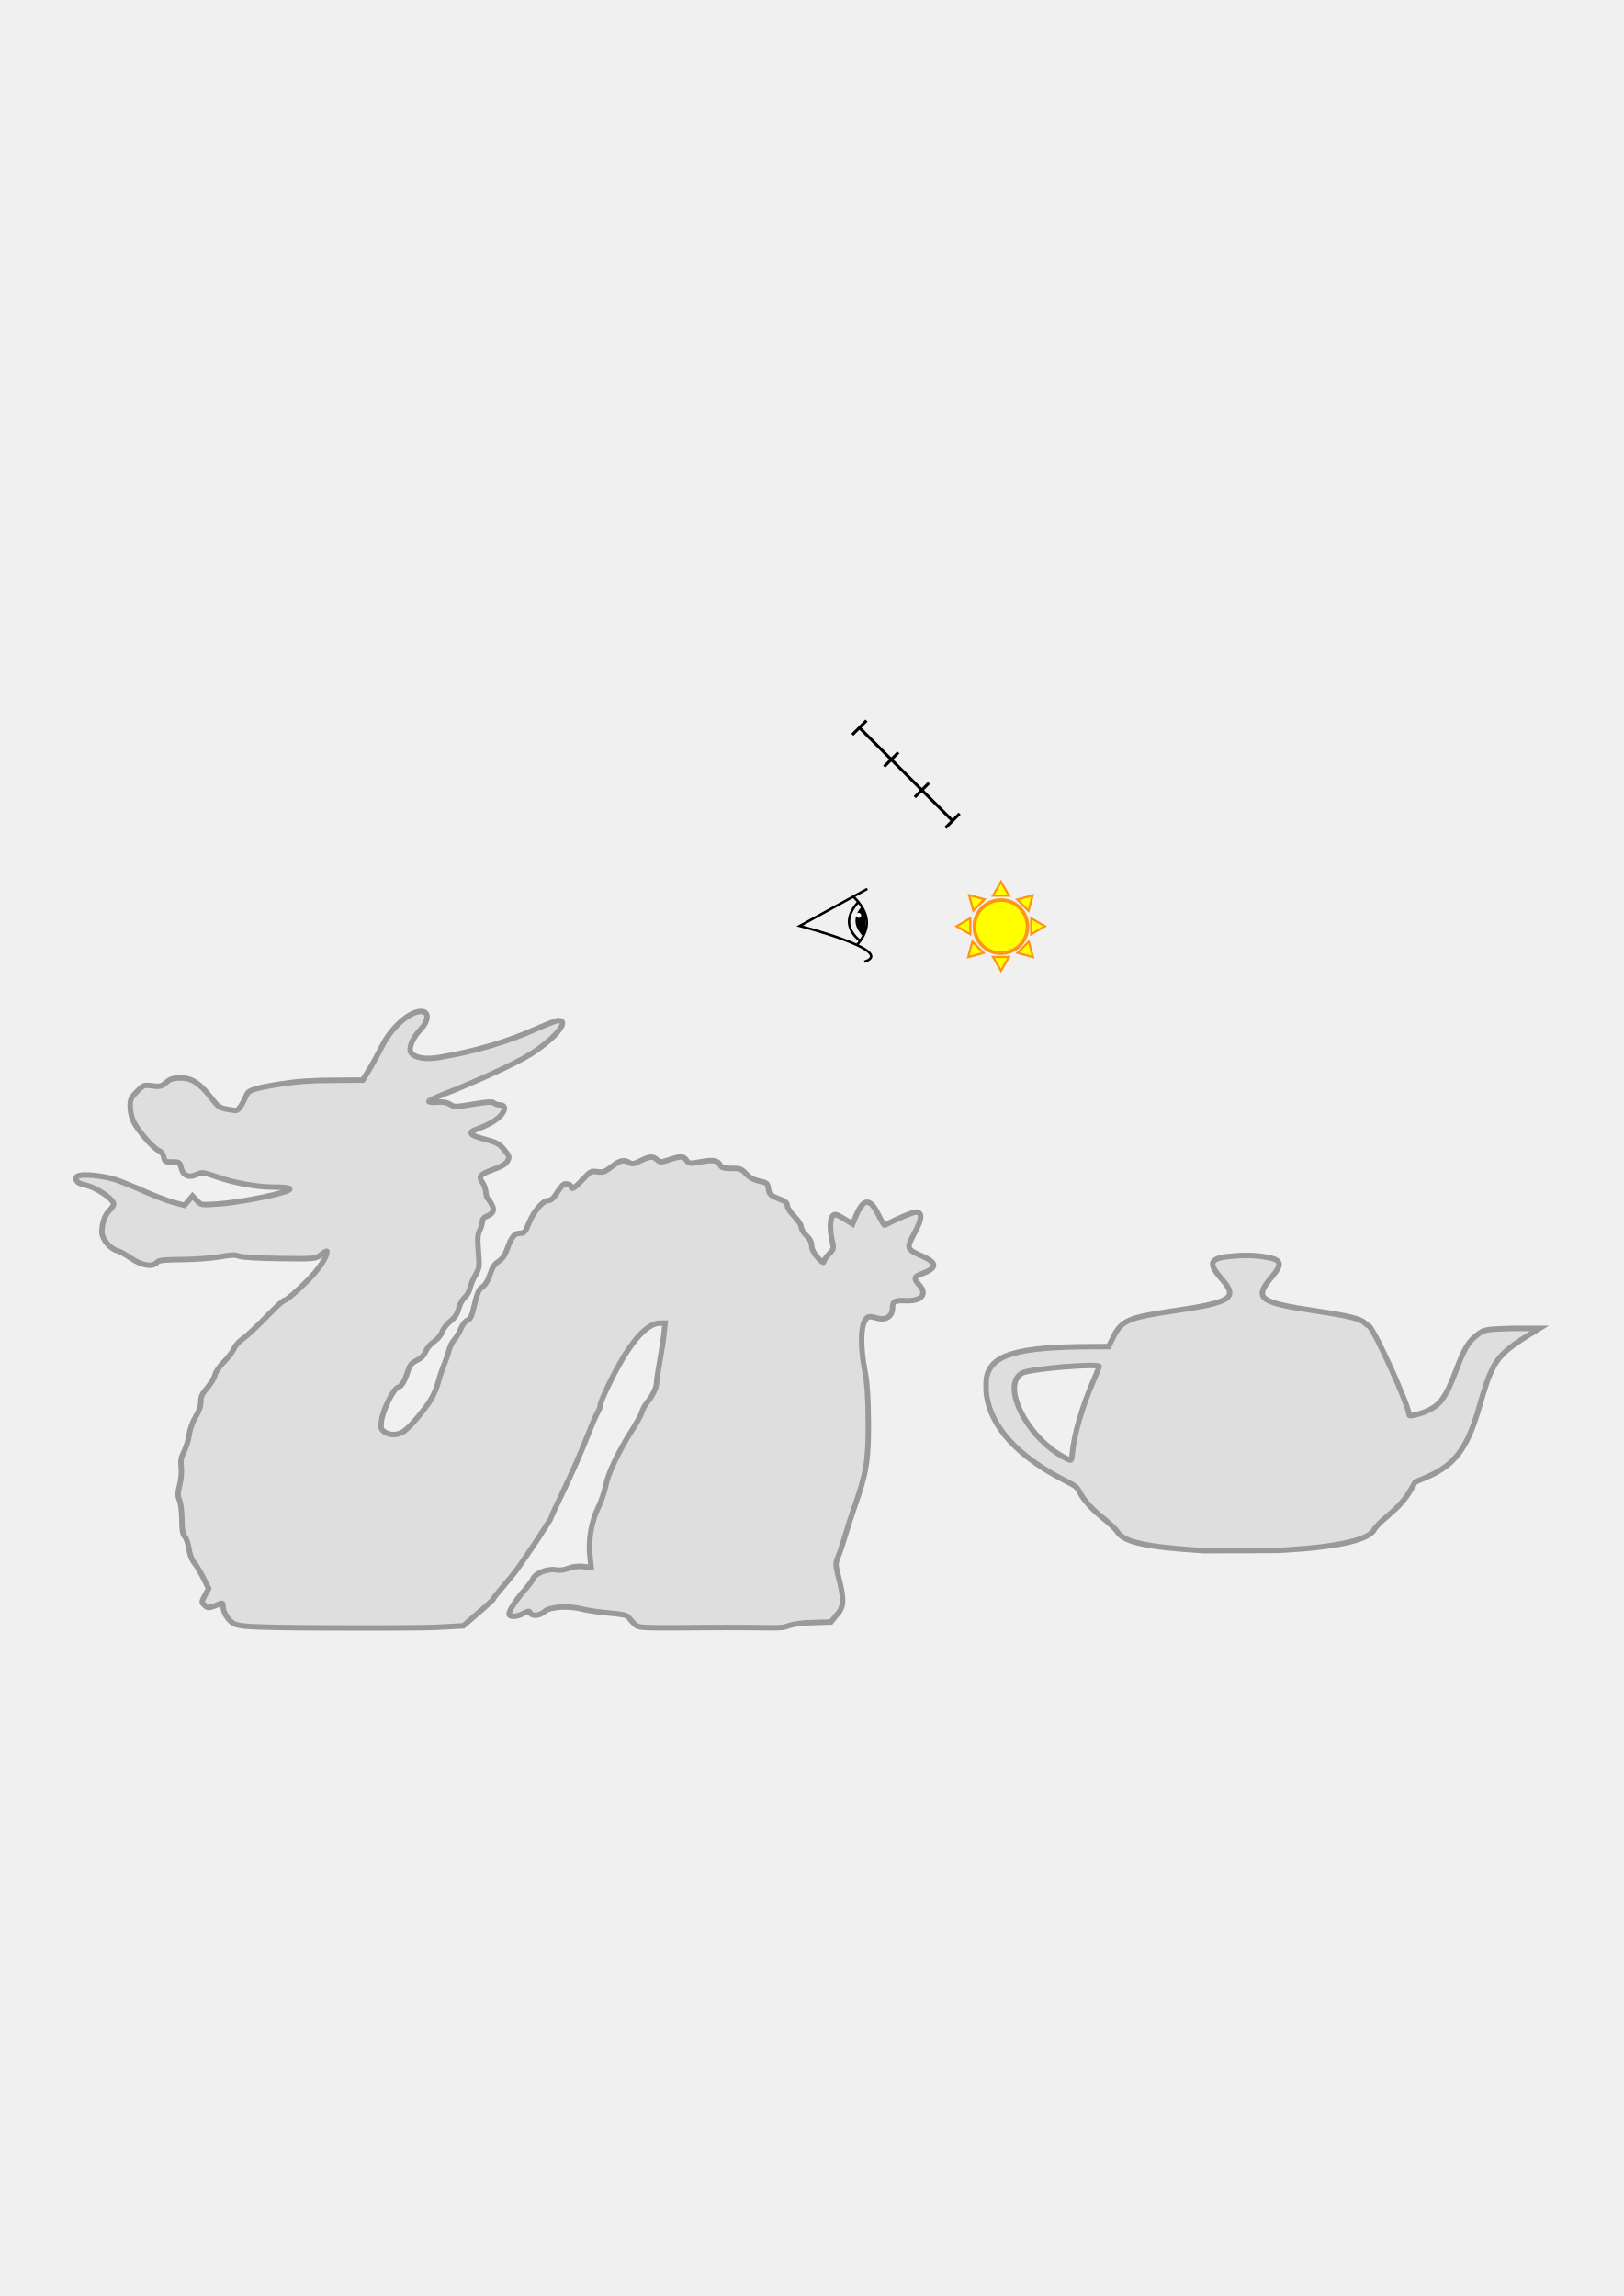
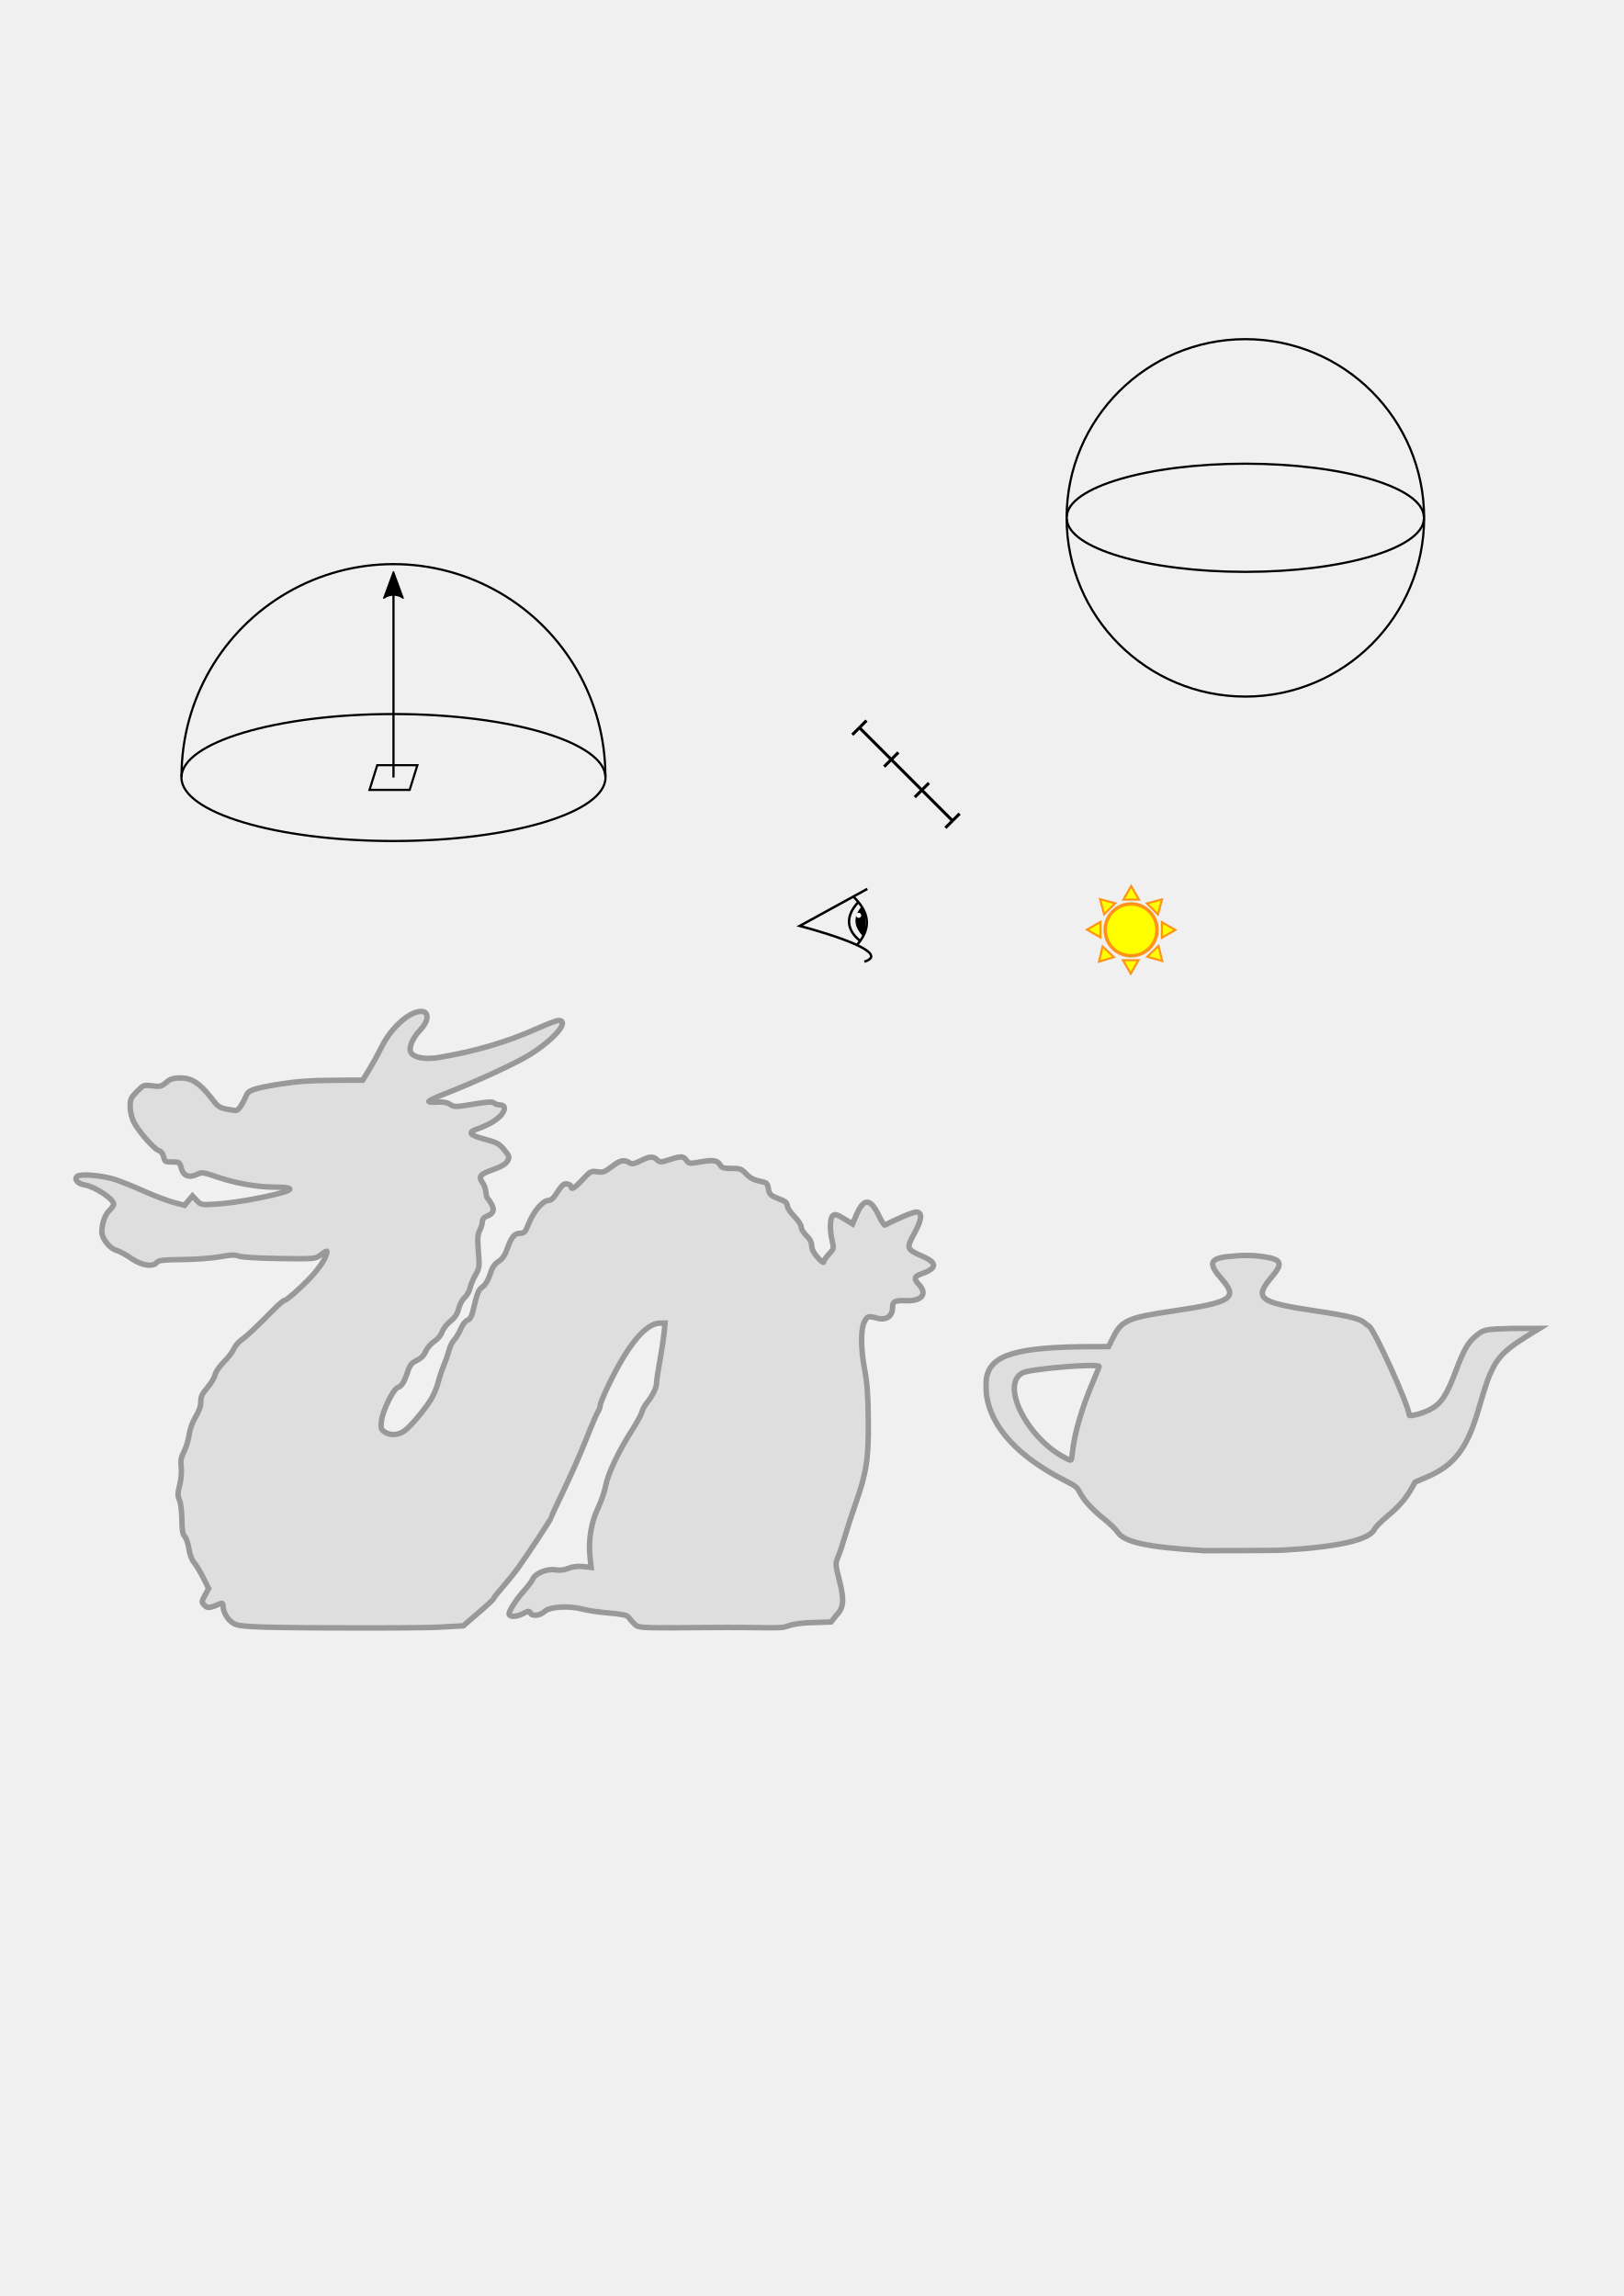
<svg xmlns="http://www.w3.org/2000/svg" width="744.094" height="1052.362" id="svg4305" version="1.1" viewBox="0 0 744.094 1052.362">
-   <defs id="defs4307" />
+   <defs id="defs4307">
+     <marker orient="auto" refY="0.0" refX="0.0" id="Arrow2Lend" style="overflow:visible;">
+       <path id="path4214" style="fill-rule:evenodd;stroke-width:0.625;stroke-linejoin:round;stroke:#000000;stroke-opacity:1;fill:#000000;fill-opacity:1" d="M 8.719,4.034 L -2.207,0.016 L 8.719,-4.002 C 6.973,-1.63 6.983,1.616 8.719,4.034 z " transform="scale(1.1) rotate(180) translate(1,0)" />
+     </marker>
+     <marker orient="auto" refY="0.0" refX="0.0" id="Arrow1Lend" style="overflow:visible;">
+       <path id="path4196" d="M 0.0,0.0 L 5.0,-5.0 L -12.5,0.0 L 5.0,5.0 L 0.0,0.0 z " style="fill-rule:evenodd;stroke:#000000;stroke-width:1pt;stroke-opacity:1;fill:#000000;fill-opacity:1" transform="scale(0.8) rotate(180) translate(12.5,0)" />
+     </marker>
+   </defs>
  <g id="layer1">
    <g id="g4969" transform="translate(-6.060915,3.535534)">
      <path style="display:inline;fill:none;fill-rule:evenodd;stroke:#000000;stroke-width:1.116px;stroke-linecap:butt;stroke-linejoin:miter;stroke-opacity:1" d="m 403.537,403.878 -30.994,16.984 c 0,0 44.781,11.552 29.627,16.389" id="path4147" />
      <path style="display:inline;fill:none;fill-rule:evenodd;stroke:#000000;stroke-width:1.116px;stroke-linecap:butt;stroke-linejoin:miter;stroke-opacity:1" d="m 397.101,407.405 c 7.171,6.875 8.664,14.356 1.639,22.196" id="path4149" />
      <path style="display:inline;fill:none;fill-rule:evenodd;stroke:#000000;stroke-width:1.116px;stroke-linecap:butt;stroke-linejoin:miter;stroke-opacity:1" d="m 399.505,409.812 c -6.289,6.722 -5.528,12.856 0.767,17.964" id="path4157" />
      <path id="path4149-1" style="display:inline;fill:#000000;fill-rule:evenodd;stroke:#000000;stroke-width:1.116px;stroke-linecap:butt;stroke-linejoin:miter;stroke-opacity:1" d="m 401.095,412.608 c 1.386,3.283 1.405,8.618 0.526,12.309 m 0,0 c -2.909,-3.409 -4.648,-7.15 -0.526,-12.309" />
      <circle style="display:inline;fill:#ffffff;fill-opacity:1;stroke:none;stroke-width:2.514;stroke-linecap:round;stroke-miterlimit:4;stroke-dasharray:none;stroke-opacity:0.462" id="path4191" cx="381.435" cy="432.683" r="1.157" transform="matrix(0.9990886,-0.0426852,0.0426852,0.9990886,0,0)" d="m 382.591,432.683 a 1.157,1.157 0 0 1 -1.157,1.157 1.157,1.157 0 0 1 -1.157,-1.157 1.157,1.157 0 0 1 1.157,-1.157 1.157,1.157 0 0 1 1.157,1.157 z" />
-     </g>
-     <g id="layer6" transform="translate(22.28518,58.71107)">
-       <circle r="12.188" cy="365.999" cx="436.42" id="path5674" style="display:inline;fill:#ffff00;fill-opacity:1;stroke:#fe9517;stroke-width:1.625;stroke-linecap:round;stroke-miterlimit:4;stroke-dasharray:none;stroke-opacity:1" transform="translate(7.3563763e-6,0)" d="m 448.608,365.999 a 12.188,12.188 0 0 1 -12.188,12.188 12.188,12.188 0 0 1 -12.188,-12.188 12.188,12.188 0 0 1 12.188,-12.188 12.188,12.188 0 0 1 12.188,12.188 z" />
-       <path d="m 440.093,351.799 -3.664,0 -3.664,0 1.832,-3.173 1.832,-3.173 1.832,3.173 z" id="path8080" style="fill:#ffff00;fill-opacity:1;stroke:#fe9517;stroke-width:0.991;stroke-linecap:round;stroke-miterlimit:4;stroke-dasharray:none;stroke-dashoffset:0;stroke-opacity:1" />
-       <path transform="scale(1,-1)" d="m 440.093,-379.883 -3.664,0 -3.664,0 1.832,-3.173 1.832,-3.173 1.832,3.173 z" id="path8080-5" style="fill:#ffff00;fill-opacity:1;stroke:#fe9517;stroke-width:0.991;stroke-linecap:round;stroke-miterlimit:4;stroke-dasharray:none;stroke-dashoffset:0;stroke-opacity:1" />
-       <path transform="matrix(0,1,1,0,770.4867,-87.50044)" d="m 457.002,-348.102 -3.664,0 -3.664,0 1.832,-3.173 1.832,-3.173 1.832,3.173 z" id="path8080-5-7" style="fill:#ffff00;fill-opacity:1;stroke:#fe9517;stroke-width:0.991;stroke-linecap:round;stroke-miterlimit:4;stroke-dasharray:none;stroke-dashoffset:0;stroke-opacity:1" />
-       <path transform="matrix(0,1,-1,0,102.1614,-87.50044)" d="m 457.002,-348.102 -3.664,0 -3.664,0 1.832,-3.173 1.832,-3.173 1.832,3.173 z" id="path8080-5-7-8" style="fill:#ffff00;fill-opacity:1;stroke:#fe9517;stroke-width:0.991;stroke-linecap:round;stroke-miterlimit:4;stroke-dasharray:none;stroke-dashoffset:0;stroke-opacity:1" />
-       <path transform="matrix(0.7071068,0.7071068,-0.7071068,0.7071068,-120.2398,281.7456)" d="m 457.002,-348.102 -3.664,0 -3.664,0 1.832,-3.173 1.832,-3.173 1.832,3.173 z" id="path8080-5-7-8-3" style="fill:#ffff00;fill-opacity:1;stroke:#fe9517;stroke-width:0.991;stroke-linecap:round;stroke-miterlimit:4;stroke-dasharray:none;stroke-dashoffset:0;stroke-opacity:1" />
-       <path transform="matrix(0.9659258,0.258819,-0.258819,0.9659258,-80.42329,597.9194)" d="m 457.002,-348.102 -3.664,0 -3.664,0 1.832,-3.173 1.832,-3.173 1.832,3.173 z" id="path8080-5-7-8-3-4" style="fill:#ffff00;fill-opacity:1;stroke:#fe9517;stroke-width:0.991;stroke-linecap:round;stroke-miterlimit:4;stroke-dasharray:none;stroke-dashoffset:0;stroke-opacity:1" />
-       <path transform="matrix(0.7071068,-0.7071068,0.7071068,0.7071068,351.9111,922.7758)" d="m 457.002,-348.102 -3.664,0 -3.664,0 1.832,-3.173 1.832,-3.173 1.832,3.173 z" id="path8080-5-7-8-3-4-9" style="fill:#ffff00;fill-opacity:1;stroke:#fe9517;stroke-width:0.991;stroke-linecap:round;stroke-miterlimit:4;stroke-dasharray:none;stroke-dashoffset:0;stroke-opacity:1" />
-       <path transform="matrix(0.9659258,-0.258819,0.258819,0.9659258,77.16135,832.5843)" d="m 457.002,-348.102 -3.664,0 -3.664,0 1.832,-3.173 1.832,-3.173 1.832,3.173 z" id="path8080-5-7-8-3-4-9-8" style="fill:#ffff00;fill-opacity:1;stroke:#fe9517;stroke-width:0.991;stroke-linecap:round;stroke-miterlimit:4;stroke-dasharray:none;stroke-dashoffset:0;stroke-opacity:1" />
    </g>
    <g id="layer1-4" transform="matrix(0.4015193,0,0,0.4015193,419.1088,484.0317)" style="fill:#cccccc;fill-opacity:0.502;stroke:#999999;stroke-width:6.226;stroke-miterlimit:4;stroke-dasharray:none;stroke-opacity:1">
      <path id="path4231" d="m 82.159,387.264 c 5.32,36.52 35.708,69.744 88.609,96.879 13.724,7.039 14.531,7.675 17.827,14.02 4.801,9.244 13.944,19.221 27.9,30.446 6.542,5.262 13.273,11.751 14.958,14.42 7.547,11.955 33.467,17.622 98.69,21.576 0,0 79.197,0.079 90.625,-0.573 62.23,-3.554 98.22,-11.735 103.973,-23.633 1.192,-2.466 7.398,-8.793 14.375,-14.657 13.736,-11.544 21.433,-20.294 27.902,-31.717 l 4.375,-7.726 13.431,-5.744 c 30.971,-13.246 45.61,-32.22 58.44,-75.744 9.359,-31.751 11.305,-37.396 16.576,-48.094 9.123,-18.515 24.132,-27.752 47.49,-42.137 l 5.938,-3.657 -30.151,-0.011 c -33.143,0.953 -33.338,0.996 -43.599,9.573 -7.804,6.524 -13.013,15.793 -21.312,37.929 -10.988,29.308 -17.301,38.729 -30.429,45.41 -8.838,4.497 -23.259,8.191 -23.259,5.957 0,-9.8 -39.556,-97.396 -45.783,-101.386 -1.975,-1.266 -4.413,-3.09 -5.417,-4.053 -4.646,-4.46 -19.251,-7.99 -55.05,-13.308 -65.548,-9.736 -71.426,-14.257 -50.541,-38.875 13.049,-15.383 11.275,-20.041 -8.753,-22.981 -13.422,-2.273 -27.048,-1.871 -43.879,-0.004 -18.506,2.719 -19.478,8.379 -4.39,25.584 18.83,21.473 11.157,26.478 -55.609,36.27 -51.417,7.541 -58.832,10.81 -68.432,30.166 l -5.203,10.492 -17.534,0.041 c -87.297,0.205 -117.327,9.095 -121.893,36.088 -0.535,3.16 -0.554,14.789 0.125,19.452 z m 90.791,71.976 c -43.987,-21.973 -75.7,-84.283 -49.659,-97.568 9.292,-4.74 87.477,-11.146 87.477,-7.167 0,0.389 -2.86,7.367 -6.354,15.506 -13.32,31.021 -22.061,60.924 -24.329,83.236 -0.959,9.431 -0.695,9.21 -7.134,5.994 z" style="fill:#cccccc;fill-opacity:0.502;stroke:#999999;stroke-width:6.226;stroke-miterlimit:4;stroke-dasharray:none;stroke-opacity:1" />
    </g>
    <path id="path4176" d="m 149.413,746.117 c -35.953,-0.134 -39.908,-0.694 -42.218,-1.936 -2.728,-1.467 -4.957,-5.244 -4.976,-8.004 -0.009,-1.308 -0.324,-1.561 -1.382,-1.111 -5.524,2.349 -5.78,2.017 -7.199,0.614 -1.322,-1.306 -1.308,-1.516 0.295,-4.496 l 1.682,-3.126 -2.459,-4.89 c -1.352,-2.689 -3.254,-5.842 -4.227,-7.005 -1.054,-1.261 -2.004,-3.792 -2.352,-6.268 -0.321,-2.284 -1.169,-4.806 -1.884,-5.604 -0.979,-1.093 -1.311,-3.033 -1.344,-7.846 -0.024,-3.523 -0.516,-7.49 -1.095,-8.835 -0.883,-2.052 -0.868,-3.163 0.099,-6.973 0.68,-2.682 0.962,-6.033 0.689,-8.209 -0.362,-2.887 -0.079,-4.429 1.317,-7.176 0.978,-1.925 2.031,-5.403 2.341,-7.729 0.336,-2.522 1.525,-5.802 2.946,-8.124 1.567,-2.56 2.376,-4.914 2.363,-6.873 -0.016,-2.34 0.626,-3.724 2.992,-6.45 1.657,-1.909 3.244,-4.562 3.528,-5.896 0.289,-1.362 2.065,-3.957 4.049,-5.918 1.944,-1.921 3.991,-4.593 4.549,-5.936 0.558,-1.344 2.198,-3.275 3.644,-4.291 2.47,-1.736 5.829,-4.906 15.111,-14.262 2.145,-2.162 4.306,-3.93 4.803,-3.928 0.774,0.003 5.934,-4.492 10.642,-9.27 3.702,-3.757 7.223,-8.562 8.027,-10.954 0.961,-2.86 0.851,-2.862 -2.942,-0.062 -1.93,1.425 -3.195,1.513 -18.45,1.286 -9.582,-0.143 -17.279,-0.608 -18.548,-1.122 -1.67,-0.676 -3.659,-0.604 -8.638,0.312 -3.558,0.655 -11.285,1.23 -17.173,1.279 -8.543,0.071 -10.9,0.328 -11.673,1.274 -1.886,2.305 -6.969,1.517 -11.813,-1.831 -2.435,-1.683 -5.374,-3.291 -6.531,-3.573 -3.11,-0.758 -6.868,-5.339 -6.884,-8.392 -0.021,-4.03 1.352,-8.003 3.46,-10.011 1.074,-1.023 1.949,-2.314 1.945,-2.87 -0.016,-2.37 -8.597,-8.057 -13.248,-8.781 -3.273,-0.509 -5.144,-2.767 -3.336,-4.026 1.747,-1.216 11.718,-0.3 17.446,1.602 2.73,0.907 8.686,3.317 13.237,5.356 4.55,2.039 10.54,4.312 13.311,5.052 l 5.038,1.345 1.828,-2.155 1.828,-2.155 1.983,2.111 c 1.963,2.089 2.06,2.105 9.635,1.584 7.863,-0.541 21.345,-2.939 29.547,-5.255 5.693,-1.608 4.329,-2.461 -3.973,-2.485 -7.714,-0.023 -17.668,-1.806 -25.85,-4.63 -6.383,-2.203 -7.056,-2.292 -9.232,-1.22 -3.604,1.776 -6.332,0.722 -7.244,-2.801 -0.718,-2.775 -0.882,-2.888 -4.163,-2.865 -3.155,0.022 -3.452,-0.153 -3.896,-2.294 -0.3,-1.448 -1.148,-2.548 -2.261,-2.93 -2.248,-0.773 -9.399,-8.963 -11.493,-13.164 -0.914,-1.834 -1.597,-4.781 -1.613,-6.954 -0.023,-3.35 0.321,-4.124 3.078,-6.919 3.019,-3.061 3.212,-3.133 7.047,-2.632 3.521,0.459 4.202,0.294 6.35,-1.539 1.924,-1.642 3.237,-2.059 6.548,-2.082 5.126,-0.035 8.824,2.361 14.127,9.156 3.709,4.752 3.561,4.674 11.033,5.767 1.311,0.192 2.874,-1.992 5.209,-7.278 0.896,-2.028 3.931,-3.001 14.874,-4.769 7.783,-1.258 14.272,-1.734 24.464,-1.797 l 13.872,-0.086 2.996,-4.93 c 1.648,-2.712 4.21,-7.385 5.693,-10.385 4.487,-9.075 13.289,-16.719 18.589,-16.143 3.216,0.349 2.774,4.594 -0.874,8.391 -3.575,3.72 -5.492,8.263 -4.362,10.338 1.348,2.477 6.592,3.417 12.98,2.328 16.85,-2.874 31.026,-7.061 44.993,-13.287 4.477,-1.996 8.807,-3.633 9.622,-3.639 5.406,-0.037 -1.609,8.408 -12.904,15.534 -6.356,4.01 -24.381,12.315 -39.998,18.428 -3.434,1.344 -6.341,2.741 -6.459,3.103 -0.118,0.362 1.561,0.523 3.731,0.358 2.772,-0.211 4.559,0.095 6.007,1.029 1.946,1.256 2.537,1.25 10.627,-0.109 6.43,-1.08 8.793,-1.217 9.472,-0.547 0.498,0.491 1.68,0.887 2.627,0.88 2.571,-0.018 2.873,1.999 0.693,4.626 -1.938,2.336 -6.022,4.694 -11.46,6.617 -4.077,1.442 -2.903,2.698 4.308,4.604 5.148,1.361 6.316,2.01 8.55,4.751 2.408,2.954 2.511,3.311 1.486,5.141 -0.774,1.383 -2.789,2.57 -6.782,3.996 -5.995,2.142 -6.689,3.096 -4.493,6.185 0.644,0.905 1.264,2.774 1.379,4.152 0.115,1.378 0.488,2.676 0.831,2.885 0.342,0.208 1.179,1.438 1.86,2.733 1.403,2.667 0.681,4.223 -2.538,5.472 -1.075,0.417 -1.79,1.35 -1.784,2.326 0.005,0.896 -0.531,2.697 -1.195,4.001 -0.968,1.905 -1.089,3.822 -0.614,9.734 0.558,6.945 0.481,7.555 -1.357,10.764 -1.072,1.871 -2.196,4.585 -2.497,6.032 -0.302,1.447 -1.405,3.386 -2.453,4.31 -1.048,0.924 -2.277,3.201 -2.731,5.061 -0.589,2.409 -1.682,4.069 -3.803,5.773 -1.637,1.315 -3.35,3.532 -3.805,4.926 -0.48,1.468 -2.001,3.306 -3.617,4.367 -1.534,1.008 -3.288,3.052 -3.898,4.542 -0.738,1.801 -2.091,3.177 -4.036,4.106 -2.31,1.103 -3.175,2.142 -4.107,4.939 -1.678,5.033 -2.837,6.91 -4.627,7.492 -2.088,0.679 -6.994,10.742 -7.514,15.413 -0.358,3.216 -0.181,3.822 1.442,4.943 2.455,1.694 6.085,1.583 8.857,-0.272 2.737,-1.832 9.424,-9.71 12.444,-14.66 1.217,-1.995 2.682,-5.475 3.255,-7.734 0.573,-2.259 1.717,-5.702 2.542,-7.652 0.825,-1.95 1.897,-5.07 2.384,-6.935 0.486,-1.864 1.588,-4.103 2.448,-4.975 0.86,-0.872 2.212,-3.127 3.004,-5.01 0.81,-1.925 2.144,-3.653 3.048,-3.947 1.069,-0.348 1.876,-1.628 2.407,-3.819 2.219,-9.161 2.59,-10.095 4.578,-11.532 1.301,-0.94 2.561,-3.062 3.381,-5.694 0.96,-3.084 1.982,-4.637 3.854,-5.86 1.748,-1.142 2.981,-2.898 3.928,-5.594 1.98,-5.637 3.359,-7.341 5.957,-7.359 1.966,-0.014 2.426,-0.532 4.016,-4.527 2.186,-5.494 6.412,-10.469 8.907,-10.487 1.278,-0.009 2.44,-1.04 4.006,-3.553 1.213,-1.947 2.647,-3.714 3.187,-3.925 1.235,-0.484 3.342,0.275 3.349,1.205 0.011,1.564 1.704,0.483 5.226,-3.335 3.503,-3.798 3.883,-4 6.712,-3.567 2.603,0.398 3.475,0.09 6.598,-2.33 3.834,-2.97 5.609,-3.379 8.074,-1.863 1.271,0.781 2.158,0.639 5.11,-0.821 4.281,-2.116 5.685,-2.205 7.619,-0.478 1.369,1.222 1.732,1.219 5.629,-0.039 5.4,-1.743 6.444,-1.705 7.863,0.291 1.116,1.57 1.439,1.606 6.394,0.708 5.828,-1.057 7.86,-0.72 9.07,1.504 0.661,1.214 1.677,1.506 5.159,1.482 3.891,-0.027 4.578,0.231 6.685,2.507 1.62,1.75 3.501,2.773 6.066,3.3 3.421,0.703 3.751,0.976 4.129,3.425 0.431,2.792 0.935,3.239 5.73,5.085 2.125,0.818 2.957,1.606 2.965,2.809 0.007,0.92 1.435,3.105 3.176,4.856 1.74,1.751 3.169,3.945 3.176,4.875 0.007,0.93 1.079,2.7 2.384,3.933 1.597,1.509 2.388,3.027 2.421,4.647 0.033,1.596 0.971,3.434 2.787,5.463 1.506,1.682 2.734,2.574 2.73,1.982 -0.004,-0.591 1.06,-2.192 2.364,-3.556 2.25,-2.354 2.33,-2.658 1.549,-5.939 -1.237,-5.201 -1.111,-10.559 0.275,-11.726 0.981,-0.826 1.864,-0.583 5.109,1.403 l 3.923,2.401 1.623,-3.846 c 3.397,-8.049 6.41,-8.164 10.186,-0.391 1.359,2.797 2.707,4.959 2.996,4.803 5.592,-3.016 13.289,-6.208 14.555,-6.036 2.73,0.371 2.413,3.362 -1.034,9.747 -3.785,7.012 -3.685,7.292 3.797,10.587 6.93,3.052 6.674,5.458 -0.866,8.149 -3.064,1.094 -3.261,2.202 -0.85,4.769 4.062,4.322 1.334,7.682 -6.001,7.394 -5.057,-0.199 -6.079,0.324 -6.075,3.111 0.005,4.025 -2.945,6.051 -7.114,4.886 -3.945,-1.102 -4.474,-0.95 -5.806,1.67 -1.74,3.422 -1.686,12.273 0.134,21.96 1.166,6.209 1.578,12.007 1.673,23.553 0.143,17.302 -0.88,23.872 -5.94,38.162 -1.529,4.317 -3.61,10.711 -4.624,14.209 -1.015,3.497 -2.471,7.862 -3.236,9.7 -1.368,3.283 -1.358,3.473 0.552,11.021 2.302,9.098 1.989,12.499 -1.471,16.007 l -2.409,2.999 -8.207,0.247 c -6.983,0.21 -10.205,1.033 -12.588,1.903 -2.515,0.918 -9.975,0.174 -35.517,0.378 -28.742,0.23 -31.256,0.196 -33.018,-1 -1.073,-0.729 -3.163,-3.346 -3.623,-3.942 -0.542,-0.703 -3.581,-1.302 -8.652,-1.704 -4.299,-0.341 -9.765,-1.137 -12.145,-1.769 -6.385,-1.696 -15.164,-1.16 -17.504,1.068 -2.076,1.978 -5.869,2.333 -6.542,0.613 -0.383,-0.977 -0.923,-0.908 -3.552,0.456 -2.939,1.525 -6.153,1.511 -6.164,-0.027 -0.01,-1.409 3.493,-6.812 6.752,-10.416 1.852,-2.048 3.756,-4.592 4.23,-5.653 1.153,-2.578 6.689,-4.734 10.424,-4.06 1.803,0.325 3.856,0.075 5.762,-0.703 1.914,-0.781 4.286,-1.069 6.707,-0.813 l 3.746,0.396 -0.538,-5.011 c -0.803,-7.474 0.561,-15.681 3.695,-22.227 1.478,-3.087 3.048,-7.653 3.491,-10.148 0.943,-5.319 5.97,-15.961 11.908,-25.21 2.316,-3.608 4.439,-7.494 4.717,-8.635 0.278,-1.141 1.333,-3.08 2.344,-4.309 2.529,-3.074 4.383,-6.926 4.37,-9.085 -0.005,-0.993 0.639,-5.346 1.432,-9.671 0.793,-4.326 1.671,-10.076 1.95,-12.778 l 0.508,-4.913 -2.28,0.016 c -6.541,0.045 -14.666,9.792 -23.568,28.271 -2.147,4.457 -3.9,8.721 -3.894,9.475 0.005,0.754 -0.466,2.071 -1.047,2.927 -0.581,0.856 -3.004,6.519 -5.385,12.584 -2.381,6.065 -6.954,16.459 -10.163,23.098 -3.209,6.639 -5.832,12.345 -5.83,12.679 0.004,0.66 -10.681,16.924 -15.374,23.4 -1.592,2.197 -4.737,6.09 -6.987,8.649 -2.25,2.56 -4.09,4.909 -4.088,5.22 0.002,0.311 -3.171,3.267 -7.051,6.569 l -6.776,5.863 -11.642,0.639 c -6.349,0.349 -29.469,0.376 -51.287,0.294 z" style="display:inline;fill:#cccccc;fill-opacity:0.5;stroke:#999999;stroke-width:2.5;stroke-miterlimit:4;stroke-dasharray:none;stroke-opacity:1" />
    <g id="g5026" transform="translate(-27.7792,99.50003)">
      <path style="display:inline;fill:none;fill-rule:evenodd;stroke:#000000;stroke-width:1.374px;stroke-linecap:butt;stroke-linejoin:miter;stroke-opacity:1" d="m 421.619,234.019 42.666,42.666" id="path4205" />
      <path style="display:inline;fill:none;fill-rule:evenodd;stroke:#000000;stroke-width:1.374px;stroke-linecap:butt;stroke-linejoin:miter;stroke-opacity:1" d="m 418.367,237.271 6.504,-6.504" id="path4207" />
      <path style="display:inline;fill:none;fill-rule:evenodd;stroke:#000000;stroke-width:1.374px;stroke-linecap:butt;stroke-linejoin:miter;stroke-opacity:1" d="m 461.033,279.937 6.504,-6.504" id="path4207-6" />
      <path style="display:inline;fill:none;fill-rule:evenodd;stroke:#000000;stroke-width:1.374px;stroke-linecap:butt;stroke-linejoin:miter;stroke-opacity:1" d="m 432.97,251.874 6.504,-6.504" id="path4207-8" />
      <path style="display:inline;fill:none;fill-rule:evenodd;stroke:#000000;stroke-width:1.374px;stroke-linecap:butt;stroke-linejoin:miter;stroke-opacity:1" d="m 446.984,265.888 6.504,-6.504" id="path4207-5" />
    </g>
+     <ellipse style="fill:none;fill-opacity:1;stroke:#000000;stroke-width:1;stroke-linecap:round;stroke-miterlimit:4;stroke-dasharray:none;stroke-dashoffset:0;stroke-opacity:1" id="path4159" cx="180.312" cy="356.377" rx="97.163" ry="29.098" />
+     <path style="fill:none;fill-opacity:1;stroke:#000000;stroke-width:1;stroke-linecap:round;stroke-miterlimit:4;stroke-dasharray:none;stroke-dashoffset:0;stroke-opacity:1" d="m 83.198,355.683 c 0,-34.718 18.534,-66.795 48.612,-84.135 30.078,-17.34 67.124,-17.304 97.169,0.094 30.044,17.398 48.516,49.511 48.449,84.229" id="path4163" />
+     <path style="fill:none;fill-opacity:1;stroke:#000000;stroke-width:1;stroke-linecap:round;stroke-miterlimit:4;stroke-dasharray:none;stroke-dashoffset:0;stroke-opacity:1" d="m 172.884,350.713 18.393,0 -3.537,11.329 -18.393,0 z" id="rect4170" />
+     <path style="fill:none;fill-rule:evenodd;stroke:#000000;stroke-width:1px;stroke-linecap:butt;stroke-linejoin:miter;stroke-opacity:1;marker-end:url(#Arrow2Lend)" d="m 180.322,356.377 0,-92.934" id="path4173" />
+     <g id="layer6-0" transform="matrix(0.9745156,0,0,0.9745156,93.05256,69.52498)">
+       <circle r="12.188" cy="365.999" cx="436.42" id="path5674-1" style="display:inline;fill:#ffff00;fill-opacity:1;stroke:#fe9518;stroke-width:1.625;stroke-linecap:round;stroke-miterlimit:4;stroke-dasharray:none;stroke-opacity:1" transform="translate(7.3563763e-6,0)" d="m 448.608,365.999 a 12.188,12.188 0 0 1 -12.188,12.188 12.188,12.188 0 0 1 -12.188,-12.188 12.188,12.188 0 0 1 12.188,-12.188 12.188,12.188 0 0 1 12.188,12.188 z" />
+       <path d="m 440.128,351.764 -3.664,0 -3.664,0 1.832,-3.173 1.832,-3.173 1.832,3.173 z" id="path8080-3" style="fill:#ffff00;fill-opacity:1;stroke:#fe9517;stroke-width:0.991;stroke-linecap:round;stroke-miterlimit:4;stroke-dasharray:none;stroke-dashoffset:0;stroke-opacity:1" />
+       <path d="m 439.917,380.271 -3.664,0 -3.664,0 1.832,3.173 1.832,3.173 1.832,-3.173 z" id="path8080-5-5" style="fill:#ffff00;fill-opacity:1;stroke:#fe9517;stroke-width:0.991;stroke-linecap:round;stroke-miterlimit:4;stroke-dasharray:none;stroke-dashoffset:0;stroke-opacity:1" />
+       <path d="m 422.032,369.572 0,-3.664 0,-3.664 -3.173,1.832 -3.173,1.832 3.173,1.832 z" id="path8080-5-7-87" style="fill:#ffff00;fill-opacity:1;stroke:#fe9517;stroke-width:0.991;stroke-linecap:round;stroke-miterlimit:4;stroke-dasharray:none;stroke-dashoffset:0;stroke-opacity:1" />
+       <path d="m 450.897,369.713 0,-3.664 0,-3.664 3.173,1.832 3.173,1.832 -3.173,1.832 z" id="path8080-5-7-8-8" style="fill:#ffff00;fill-opacity:1;stroke:#fe9517;stroke-width:0.991;stroke-linecap:round;stroke-miterlimit:4;stroke-dasharray:none;stroke-dashoffset:0;stroke-opacity:1" />
+       <path d="m 457.002,-348.102 -3.664,0 -3.664,0 1.832,-3.173 1.832,-3.173 1.832,3.173 z" id="path8080-5-7-8-3-2" style="fill:#ffff00;fill-opacity:1;stroke:#fe9517;stroke-width:0.991;stroke-linecap:round;stroke-miterlimit:4;stroke-dasharray:none;stroke-dashoffset:0;stroke-opacity:1" transform="matrix(0.7071068,0.7071068,-0.7071068,0.7071068,-120.2398,281.7456)" />
+       <path d="m 451.077,380.647 -3.524,-1.003 -3.524,-1.003 2.631,-2.551 2.631,-2.551 0.893,3.554 z" id="path8080-5-7-8-3-4-1" style="fill:#ffff00;fill-opacity:1;stroke:#fe9517;stroke-width:0.991;stroke-linecap:round;stroke-miterlimit:4;stroke-dasharray:none;stroke-dashoffset:0;stroke-opacity:1" />
+       <path transform="matrix(0.7071068,-0.7071068,0.7071068,0.7071068,351.9111,922.7758)" d="m 457.002,-348.102 -3.664,0 -3.664,0 1.832,-3.173 1.832,-3.173 1.832,3.173 z" id="path8080-5-7-8-3-4-9-5" style="fill:#ffff00;fill-opacity:1;stroke:#fe9517;stroke-width:0.991;stroke-linecap:round;stroke-miterlimit:4;stroke-dasharray:none;stroke-dashoffset:0;stroke-opacity:1" />
+       <path d="m 428.351,378.829 -3.507,1.061 -3.507,1.061 0.835,-3.568 0.835,-3.568 2.672,2.507 z" id="path8080-5-7-8-3-4-9-8-8" style="fill:#ffff00;fill-opacity:1;stroke:#fe9517;stroke-width:0.991;stroke-linecap:round;stroke-miterlimit:4;stroke-dasharray:none;stroke-dashoffset:0;stroke-opacity:1" />
+     </g>
+     <path style="opacity:1;fill:none;fill-opacity:1;stroke:#000000;stroke-width:1;stroke-linecap:round;stroke-miterlimit:4;stroke-dasharray:none;stroke-dashoffset:0;stroke-opacity:1" d="m 652.499,236.748 c -0.544,-13.419 -37.013,-24.212 -81.822,-24.217 -44.803,0.007 -81.263,10.8 -81.807,24.217" id="path4159-4" />
+     <circle style="fill:none;fill-opacity:1;stroke:#000000;stroke-width:1;stroke-linecap:round;stroke-miterlimit:4;stroke-dasharray:none;stroke-dashoffset:0;stroke-opacity:1" id="path4317" cx="570.714" cy="237.362" r="81.911" />
+     <path style="fill:none;fill-opacity:1;stroke:#000000;stroke-width:1;stroke-linecap:round;stroke-miterlimit:4;stroke-dasharray:none;stroke-dashoffset:0;stroke-opacity:1" d="m 652.529,237.892 c -0.544,13.419 -37.013,24.212 -81.822,24.217 -44.803,-0.007 -81.263,-10.8 -81.807,-24.217" id="path4159-4-2" />
  </g>
</svg>
